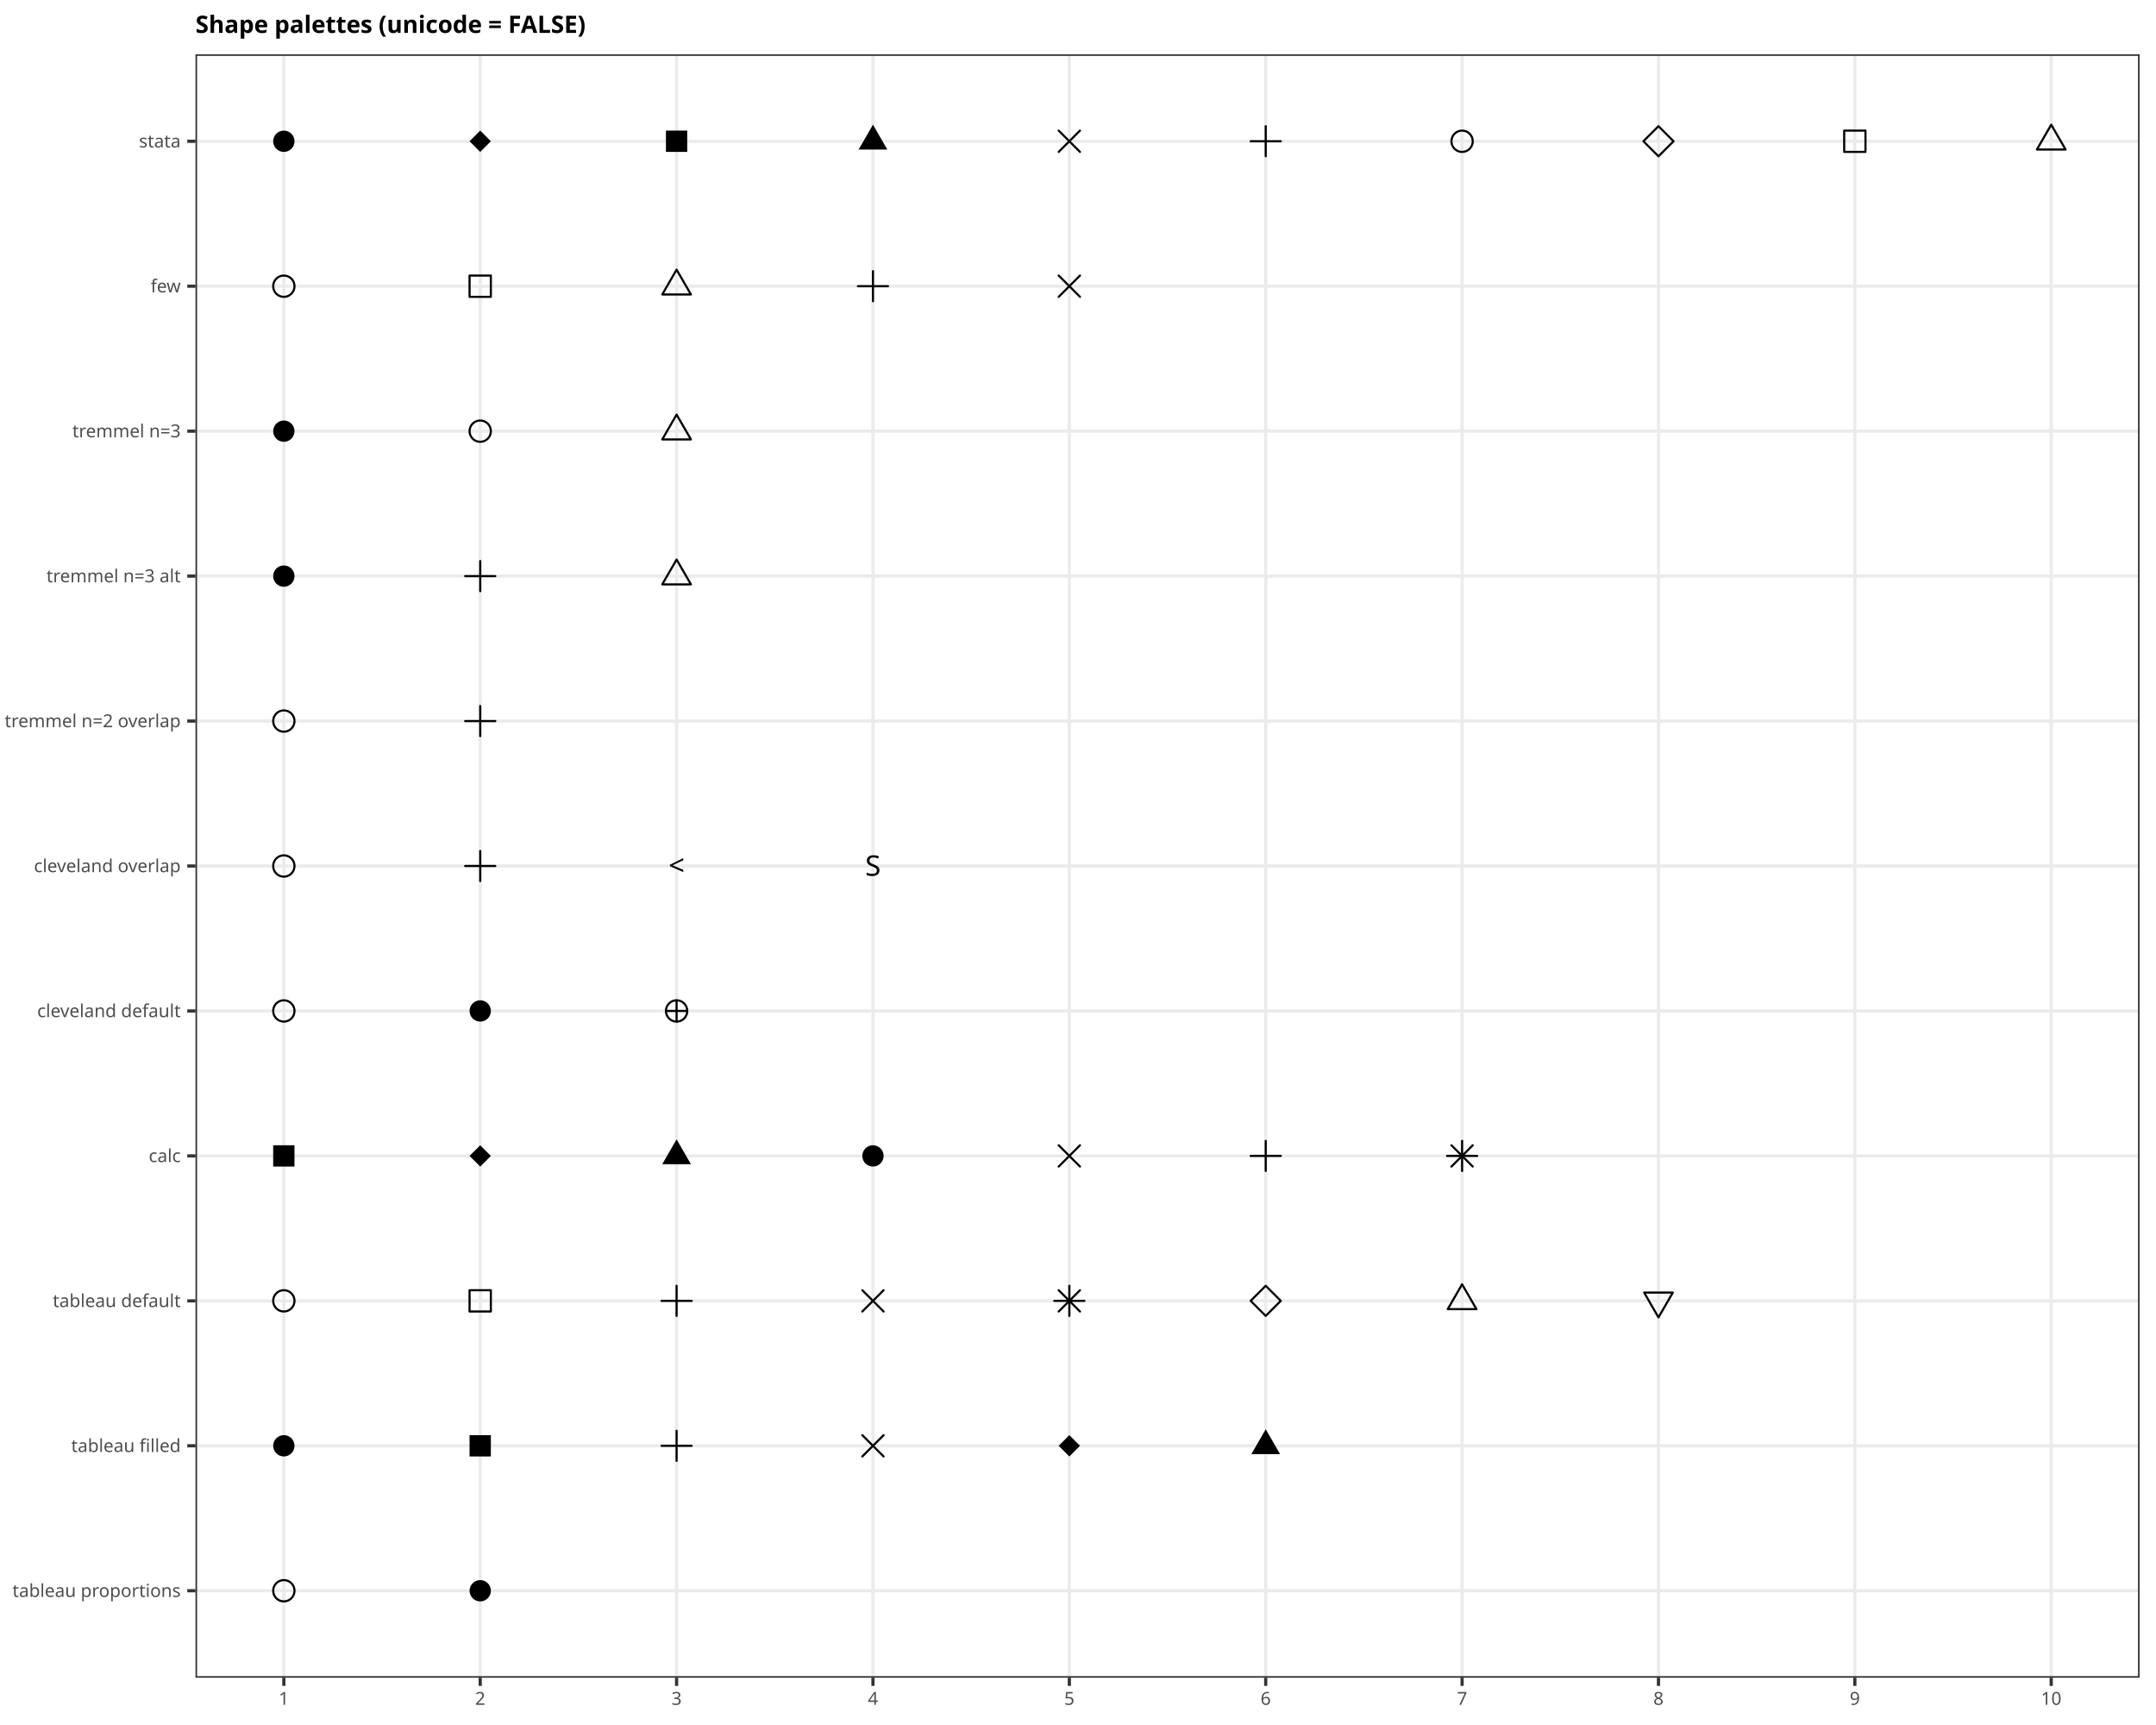
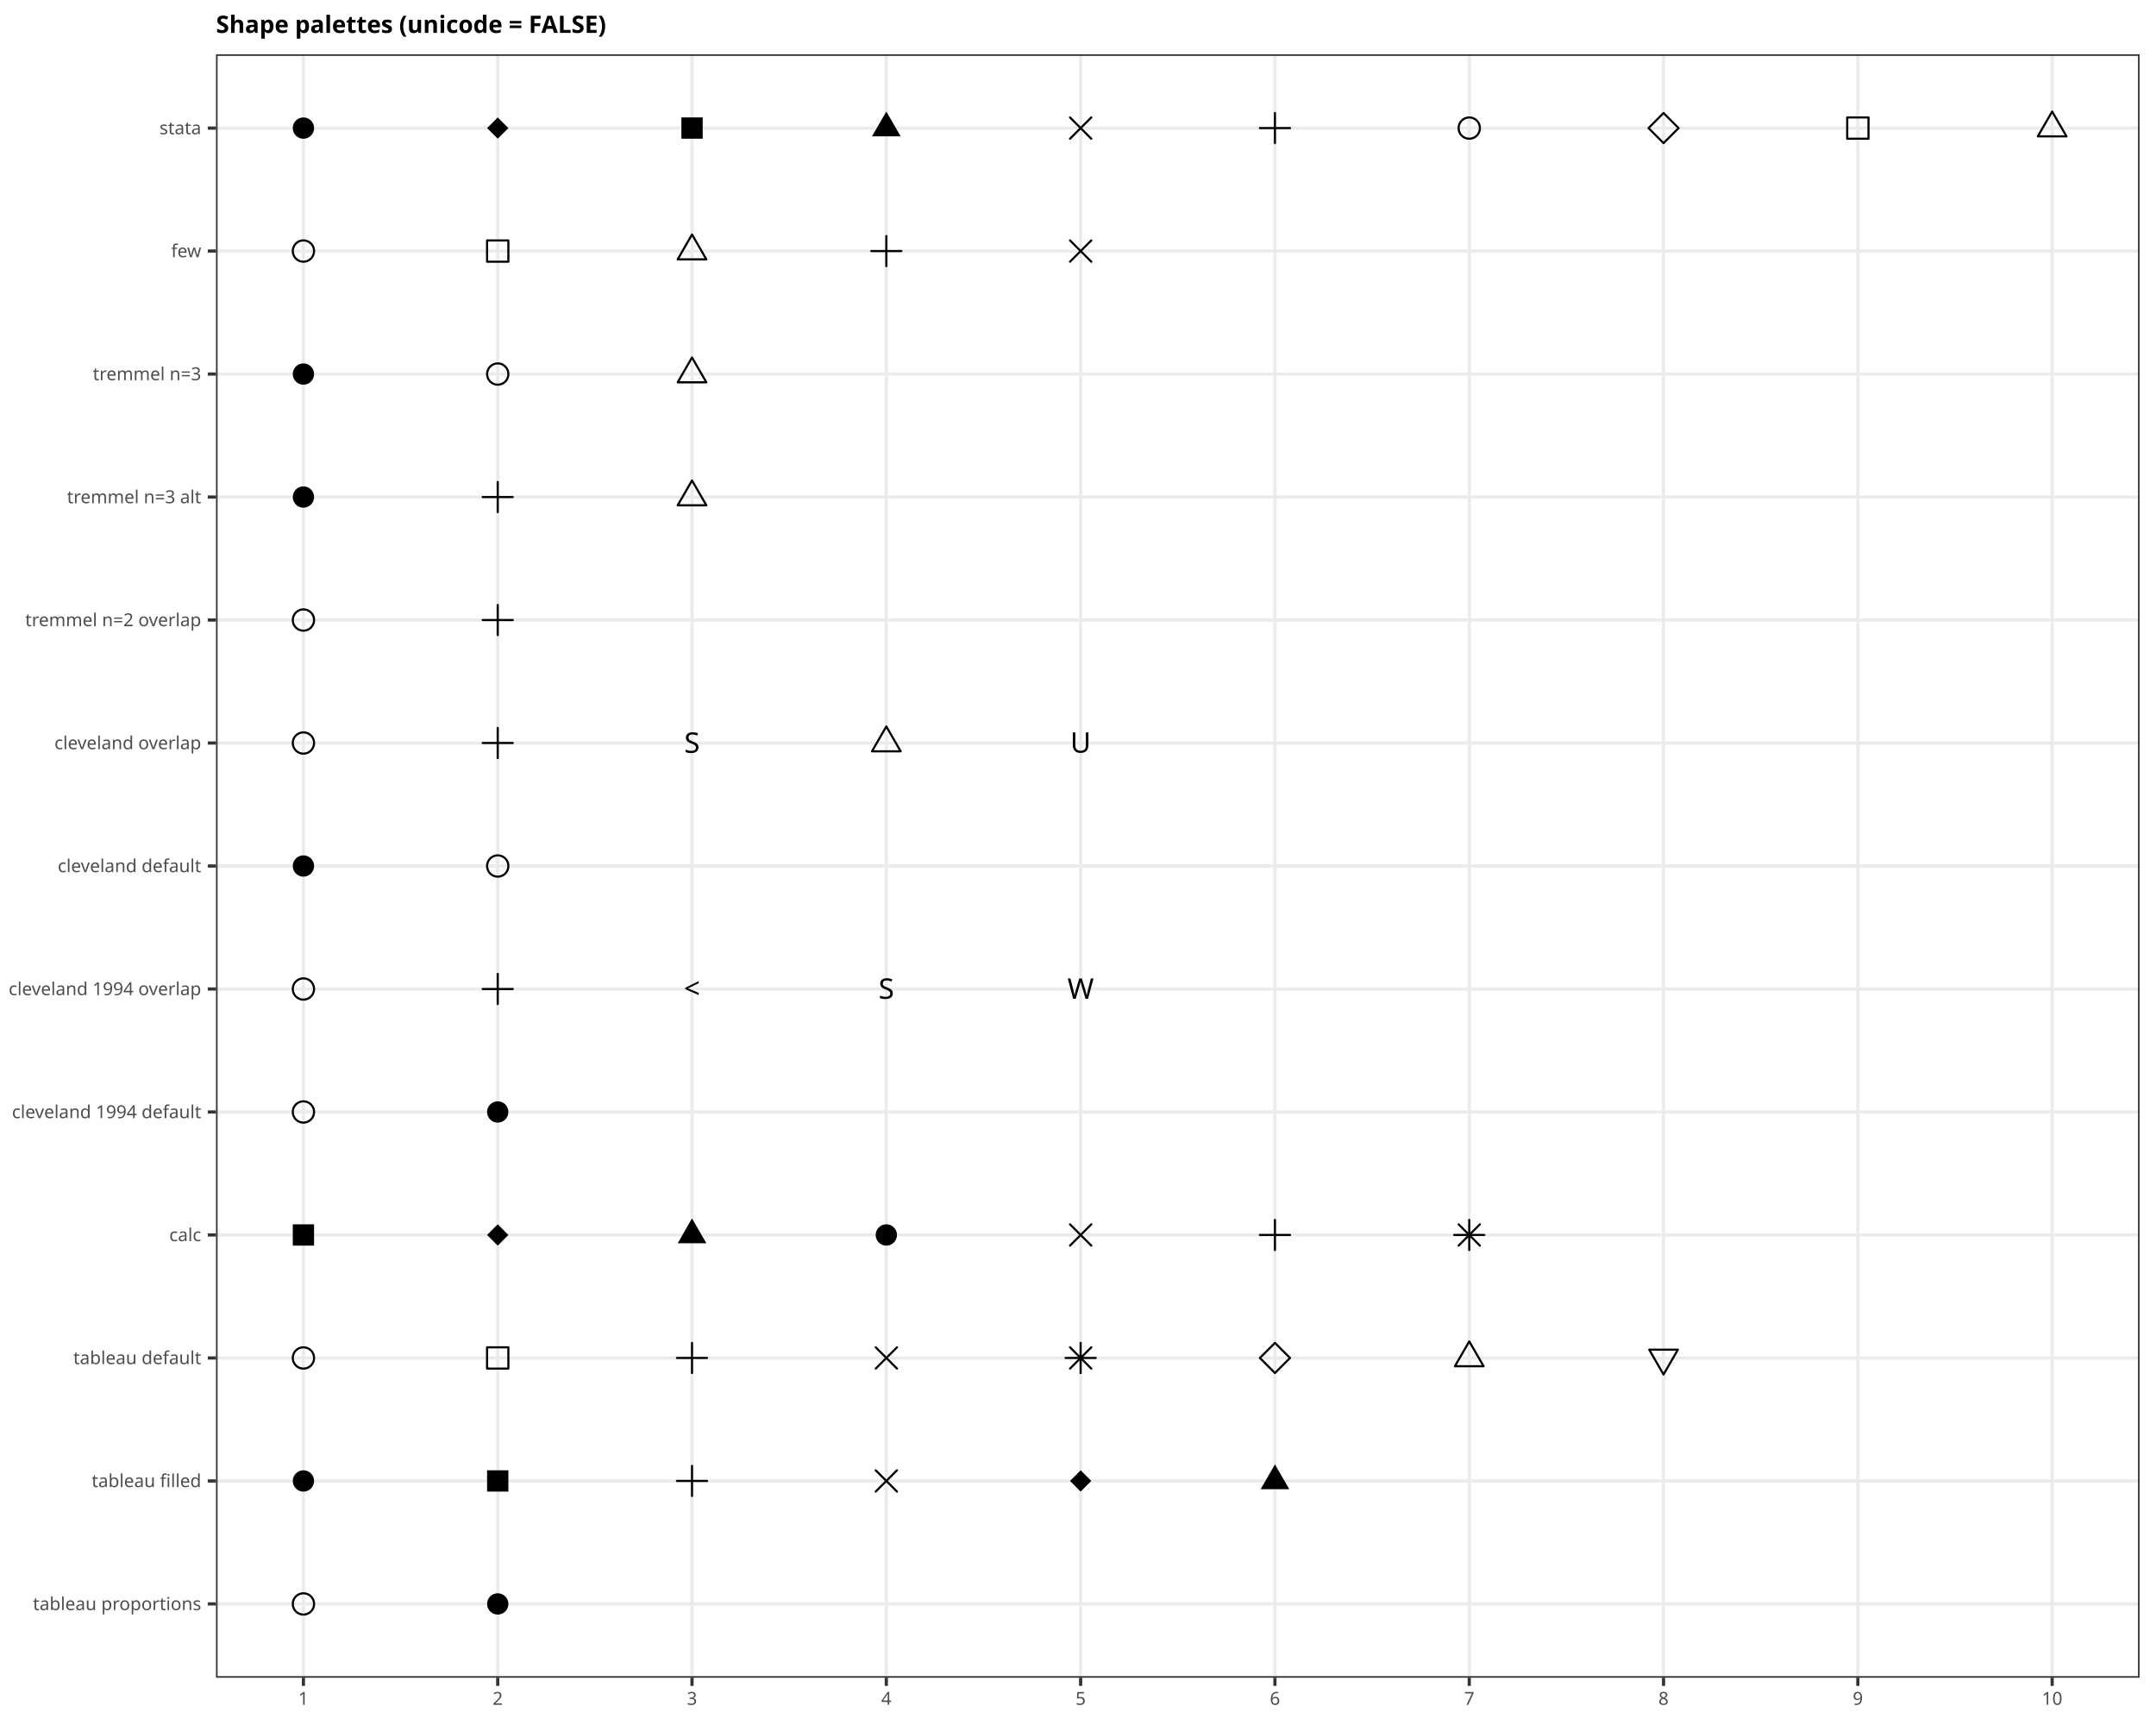
<svg xmlns="http://www.w3.org/2000/svg" class="svglite" data-engine-version="2.0" width="720.00pt" height="576.00pt" viewBox="0 0 720.00 576.00">
  <defs>
    <style type="text/css">
    .svglite line, .svglite polyline, .svglite polygon, .svglite path, .svglite rect, .svglite circle {
      fill: none;
      stroke: #000000;
      stroke-linecap: round;
      stroke-linejoin: round;
      stroke-miterlimit: 10.00;
    }
  </style>
  </defs>
  <rect width="100%" height="100%" style="stroke: none; fill: #FFFFFF;" />
  <defs>
    <clipPath id="cpMC4wMHw3MjAuMDB8MC4wMHw1NzYuMDA=">
      <rect x="0.00" y="0.00" width="720.00" height="576.00" />
    </clipPath>
  </defs>
  <g clip-path="url(#cpMC4wMHw3MjAuMDB8MC4wMHw1NzYuMDA=)">
-     <rect x="0" y="0.00" width="720.00" height="576.00" style="stroke-width: 1.07; stroke: #FFFFFF; fill: #FFFFFF;" />
+     <rect x="0.00" y="0.00" width="720.00" height="576.00" style="stroke-width: 1.07; stroke: #FFFFFF; fill: #FFFFFF;" />
  </g>
  <defs>
-     <clipPath id="cpNjUuMjh8NzE0LjUyfDE4LjEzfDU2MC4yMQ==">
-       <rect x="65.28" y="18.13" width="649.24" height="542.09" />
+     <clipPath id="cpNzIuMTN8NzE0LjUyfDE4LjEzfDU2MC4yMQ==">
+       <rect x="72.13" y="18.13" width="642.39" height="542.09" />
    </clipPath>
  </defs>
-   <g clip-path="url(#cpNjUuMjh8NzE0LjUyfDE4LjEzfDU2MC4yMQ==)">
-     <rect x="65.28" y="18.13" width="649.24" height="542.09" style="stroke-width: 1.07; stroke: none; fill: #FFFFFF;" />
-     <polyline points="65.28,531.17 714.52,531.17 " style="stroke-width: 1.07; stroke: #EBEBEB; stroke-linecap: butt;" />
-     <polyline points="65.28,482.77 714.52,482.77 " style="stroke-width: 1.07; stroke: #EBEBEB; stroke-linecap: butt;" />
-     <polyline points="65.28,434.37 714.52,434.37 " style="stroke-width: 1.07; stroke: #EBEBEB; stroke-linecap: butt;" />
-     <polyline points="65.28,385.97 714.52,385.97 " style="stroke-width: 1.07; stroke: #EBEBEB; stroke-linecap: butt;" />
-     <polyline points="65.28,337.57 714.52,337.57 " style="stroke-width: 1.07; stroke: #EBEBEB; stroke-linecap: butt;" />
-     <polyline points="65.28,289.17 714.52,289.17 " style="stroke-width: 1.07; stroke: #EBEBEB; stroke-linecap: butt;" />
-     <polyline points="65.28,240.77 714.52,240.77 " style="stroke-width: 1.07; stroke: #EBEBEB; stroke-linecap: butt;" />
-     <polyline points="65.28,192.37 714.52,192.37 " style="stroke-width: 1.07; stroke: #EBEBEB; stroke-linecap: butt;" />
-     <polyline points="65.28,143.97 714.52,143.97 " style="stroke-width: 1.07; stroke: #EBEBEB; stroke-linecap: butt;" />
-     <polyline points="65.28,95.57 714.52,95.57 " style="stroke-width: 1.07; stroke: #EBEBEB; stroke-linecap: butt;" />
-     <polyline points="65.28,47.17 714.52,47.17 " style="stroke-width: 1.07; stroke: #EBEBEB; stroke-linecap: butt;" />
-     <polyline points="94.79,560.21 94.79,18.13 " style="stroke-width: 1.07; stroke: #EBEBEB; stroke-linecap: butt;" />
-     <polyline points="160.37,560.21 160.37,18.13 " style="stroke-width: 1.07; stroke: #EBEBEB; stroke-linecap: butt;" />
-     <polyline points="225.95,560.21 225.95,18.13 " style="stroke-width: 1.07; stroke: #EBEBEB; stroke-linecap: butt;" />
-     <polyline points="291.53,560.21 291.53,18.13 " style="stroke-width: 1.07; stroke: #EBEBEB; stroke-linecap: butt;" />
-     <polyline points="357.11,560.21 357.11,18.13 " style="stroke-width: 1.07; stroke: #EBEBEB; stroke-linecap: butt;" />
-     <polyline points="422.69,560.21 422.69,18.13 " style="stroke-width: 1.07; stroke: #EBEBEB; stroke-linecap: butt;" />
-     <polyline points="488.27,560.21 488.27,18.13 " style="stroke-width: 1.07; stroke: #EBEBEB; stroke-linecap: butt;" />
-     <polyline points="553.85,560.21 553.85,18.13 " style="stroke-width: 1.07; stroke: #EBEBEB; stroke-linecap: butt;" />
-     <polyline points="619.43,560.21 619.43,18.13 " style="stroke-width: 1.07; stroke: #EBEBEB; stroke-linecap: butt;" />
-     <polyline points="685.01,560.21 685.01,18.13 " style="stroke-width: 1.07; stroke: #EBEBEB; stroke-linecap: butt;" />
-     <circle cx="94.79" cy="47.17" r="3.56" style="stroke-width: 0.71; stroke: none; fill: #000000;" />
-     <polygon points="156.81,47.17 160.37,43.61 163.92,47.17 160.37,50.72 " style="stroke-width: 0.71; stroke: none; fill: #000000;" />
-     <polygon points="222.39,50.72 229.50,50.72 229.50,43.61 222.39,43.61 " style="stroke-width: 0.71; stroke: none; fill: #000000;" />
-     <polygon points="291.53,41.64 296.32,49.93 286.74,49.93 " style="stroke-width: 0.71; stroke: none; fill: #000000;" />
-     <line x1="353.55" y1="50.72" x2="360.66" y2="43.61" style="stroke-width: 0.71;" />
-     <line x1="353.55" y1="43.61" x2="360.66" y2="50.72" style="stroke-width: 0.71;" />
-     <line x1="417.66" y1="47.17" x2="427.72" y2="47.17" style="stroke-width: 0.71;" />
-     <line x1="422.69" y1="52.19" x2="422.69" y2="42.14" style="stroke-width: 0.71;" />
-     <circle cx="488.27" cy="47.17" r="3.56" style="stroke-width: 0.71;" />
-     <polygon points="548.82,47.17 553.85,42.14 558.88,47.17 553.85,52.19 " style="stroke-width: 0.71; fill: none;" />
-     <rect x="615.87" y="43.61" width="7.11" height="7.11" style="stroke-width: 0.71;" />
-     <polygon points="685.01,41.64 689.80,49.93 680.22,49.93 " style="stroke-width: 0.71; fill: none;" />
-     <circle cx="94.79" cy="95.57" r="3.56" style="stroke-width: 0.71;" />
-     <rect x="156.81" y="92.01" width="7.11" height="7.11" style="stroke-width: 0.71;" />
-     <polygon points="225.95,90.04 230.74,98.33 221.16,98.33 " style="stroke-width: 0.71; fill: none;" />
-     <line x1="286.50" y1="95.57" x2="296.56" y2="95.57" style="stroke-width: 0.71;" />
-     <line x1="291.53" y1="100.59" x2="291.53" y2="90.54" style="stroke-width: 0.71;" />
-     <line x1="353.55" y1="99.12" x2="360.66" y2="92.01" style="stroke-width: 0.71;" />
-     <line x1="353.55" y1="92.01" x2="360.66" y2="99.12" style="stroke-width: 0.71;" />
-     <circle cx="94.79" cy="143.97" r="3.56" style="stroke-width: 0.71; stroke: none; fill: #000000;" />
-     <circle cx="160.37" cy="143.97" r="3.56" style="stroke-width: 0.71;" />
-     <polygon points="225.95,138.44 230.74,146.73 221.16,146.73 " style="stroke-width: 0.71; fill: none;" />
-     <circle cx="94.79" cy="192.37" r="3.56" style="stroke-width: 0.71; stroke: none; fill: #000000;" />
-     <line x1="155.34" y1="192.37" x2="165.40" y2="192.37" style="stroke-width: 0.71;" />
-     <line x1="160.37" y1="197.40" x2="160.37" y2="187.34" style="stroke-width: 0.71;" />
-     <polygon points="225.95,186.84 230.74,195.13 221.16,195.13 " style="stroke-width: 0.71; fill: none;" />
-     <circle cx="94.79" cy="240.77" r="3.56" style="stroke-width: 0.71;" />
-     <line x1="155.34" y1="240.77" x2="165.40" y2="240.77" style="stroke-width: 0.71;" />
-     <line x1="160.37" y1="245.80" x2="160.37" y2="235.74" style="stroke-width: 0.71;" />
-     <circle cx="94.79" cy="289.17" r="3.56" style="stroke-width: 0.71;" />
-     <line x1="155.34" y1="289.17" x2="165.40" y2="289.17" style="stroke-width: 0.71;" />
-     <line x1="160.37" y1="294.20" x2="160.37" y2="284.14" style="stroke-width: 0.71;" />
-     <text x="225.95" y="292.29" text-anchor="middle" style="font-size: 9.48px; font-family: sans;" textLength="5.54px" lengthAdjust="spacingAndGlyphs">&lt;</text>
-     <text x="291.53" y="292.43" text-anchor="middle" style="font-size: 9.48px; font-family: sans;" textLength="6.33px" lengthAdjust="spacingAndGlyphs">S</text>
-     <circle cx="94.79" cy="337.57" r="3.56" style="stroke-width: 0.71;" />
-     <circle cx="160.37" cy="337.57" r="3.56" style="stroke-width: 0.71; stroke: none; fill: #000000;" />
-     <circle cx="225.95" cy="337.57" r="3.56" style="stroke-width: 0.71;" />
-     <line x1="222.39" y1="337.57" x2="229.50" y2="337.57" style="stroke-width: 0.71;" />
-     <line x1="225.95" y1="341.13" x2="225.95" y2="334.02" style="stroke-width: 0.71;" />
-     <polygon points="91.23,389.53 98.34,389.53 98.34,382.42 91.23,382.42 " style="stroke-width: 0.71; stroke: none; fill: #000000;" />
-     <polygon points="156.81,385.97 160.37,382.42 163.92,385.97 160.37,389.53 " style="stroke-width: 0.71; stroke: none; fill: #000000;" />
-     <polygon points="225.95,380.44 230.74,388.74 221.16,388.74 " style="stroke-width: 0.71; stroke: none; fill: #000000;" />
-     <circle cx="291.53" cy="385.97" r="3.56" style="stroke-width: 0.71; stroke: none; fill: #000000;" />
-     <line x1="353.55" y1="389.53" x2="360.66" y2="382.42" style="stroke-width: 0.71;" />
-     <line x1="353.55" y1="382.42" x2="360.66" y2="389.53" style="stroke-width: 0.71;" />
-     <line x1="417.66" y1="385.97" x2="427.72" y2="385.97" style="stroke-width: 0.71;" />
-     <line x1="422.69" y1="391.00" x2="422.69" y2="380.94" style="stroke-width: 0.71;" />
-     <line x1="484.71" y1="389.53" x2="491.82" y2="382.42" style="stroke-width: 0.71;" />
-     <line x1="484.71" y1="382.42" x2="491.82" y2="389.53" style="stroke-width: 0.71;" />
-     <line x1="483.24" y1="385.97" x2="493.30" y2="385.97" style="stroke-width: 0.71;" />
-     <line x1="488.27" y1="391.00" x2="488.27" y2="380.94" style="stroke-width: 0.71;" />
-     <circle cx="94.79" cy="434.37" r="3.56" style="stroke-width: 0.71;" />
-     <rect x="156.81" y="430.82" width="7.11" height="7.11" style="stroke-width: 0.71;" />
-     <line x1="220.92" y1="434.37" x2="230.98" y2="434.37" style="stroke-width: 0.71;" />
-     <line x1="225.95" y1="439.40" x2="225.95" y2="429.34" style="stroke-width: 0.71;" />
-     <line x1="287.97" y1="437.93" x2="295.08" y2="430.82" style="stroke-width: 0.71;" />
-     <line x1="287.97" y1="430.82" x2="295.08" y2="437.93" style="stroke-width: 0.71;" />
-     <line x1="353.55" y1="437.93" x2="360.66" y2="430.82" style="stroke-width: 0.71;" />
-     <line x1="353.55" y1="430.82" x2="360.66" y2="437.93" style="stroke-width: 0.71;" />
-     <line x1="352.08" y1="434.37" x2="362.14" y2="434.37" style="stroke-width: 0.71;" />
-     <line x1="357.11" y1="439.40" x2="357.11" y2="429.34" style="stroke-width: 0.71;" />
-     <polygon points="417.66,434.37 422.69,429.34 427.72,434.37 422.69,439.40 " style="stroke-width: 0.71; fill: none;" />
-     <polygon points="488.27,428.84 493.06,437.14 483.48,437.14 " style="stroke-width: 0.71; fill: none;" />
-     <polygon points="553.85,439.90 558.64,431.61 549.06,431.61 " style="stroke-width: 0.71; fill: none;" />
-     <circle cx="94.79" cy="482.77" r="3.56" style="stroke-width: 0.71; stroke: none; fill: #000000;" />
-     <polygon points="156.81,486.33 163.92,486.33 163.92,479.22 156.81,479.22 " style="stroke-width: 0.71; stroke: none; fill: #000000;" />
-     <line x1="220.92" y1="482.77" x2="230.98" y2="482.77" style="stroke-width: 0.71;" />
-     <line x1="225.95" y1="487.80" x2="225.95" y2="477.75" style="stroke-width: 0.71;" />
-     <line x1="287.97" y1="486.33" x2="295.08" y2="479.22" style="stroke-width: 0.71;" />
-     <line x1="287.97" y1="479.22" x2="295.08" y2="486.33" style="stroke-width: 0.71;" />
-     <polygon points="353.55,482.77 357.11,479.22 360.66,482.77 357.11,486.33 " style="stroke-width: 0.71; stroke: none; fill: #000000;" />
-     <polygon points="422.69,477.24 427.48,485.54 417.90,485.54 " style="stroke-width: 0.71; stroke: none; fill: #000000;" />
-     <circle cx="94.79" cy="531.17" r="3.56" style="stroke-width: 0.71;" />
-     <circle cx="160.37" cy="531.17" r="3.56" style="stroke-width: 0.71; stroke: none; fill: #000000;" />
-     <rect x="65.28" y="18.13" width="649.24" height="542.09" style="stroke-width: 1.07; stroke: #333333;" />
+   <g clip-path="url(#cpNzIuMTN8NzE0LjUyfDE4LjEzfDU2MC4yMQ==)">
+     <rect x="72.13" y="18.13" width="642.39" height="542.09" style="stroke-width: 1.07; stroke: none; fill: #FFFFFF;" />
+     <polyline points="72.13,535.57 714.52,535.57 " style="stroke-width: 1.07; stroke: #EBEBEB; stroke-linecap: butt;" />
+     <polyline points="72.13,494.51 714.52,494.51 " style="stroke-width: 1.07; stroke: #EBEBEB; stroke-linecap: butt;" />
+     <polyline points="72.13,453.44 714.52,453.44 " style="stroke-width: 1.07; stroke: #EBEBEB; stroke-linecap: butt;" />
+     <polyline points="72.13,412.37 714.52,412.37 " style="stroke-width: 1.07; stroke: #EBEBEB; stroke-linecap: butt;" />
+     <polyline points="72.13,371.30 714.52,371.30 " style="stroke-width: 1.07; stroke: #EBEBEB; stroke-linecap: butt;" />
+     <polyline points="72.13,330.24 714.52,330.24 " style="stroke-width: 1.07; stroke: #EBEBEB; stroke-linecap: butt;" />
+     <polyline points="72.13,289.17 714.52,289.17 " style="stroke-width: 1.07; stroke: #EBEBEB; stroke-linecap: butt;" />
+     <polyline points="72.13,248.10 714.52,248.10 " style="stroke-width: 1.07; stroke: #EBEBEB; stroke-linecap: butt;" />
+     <polyline points="72.13,207.04 714.52,207.04 " style="stroke-width: 1.07; stroke: #EBEBEB; stroke-linecap: butt;" />
+     <polyline points="72.13,165.97 714.52,165.97 " style="stroke-width: 1.07; stroke: #EBEBEB; stroke-linecap: butt;" />
+     <polyline points="72.13,124.90 714.52,124.90 " style="stroke-width: 1.07; stroke: #EBEBEB; stroke-linecap: butt;" />
+     <polyline points="72.13,83.83 714.52,83.83 " style="stroke-width: 1.07; stroke: #EBEBEB; stroke-linecap: butt;" />
+     <polyline points="72.13,42.77 714.52,42.77 " style="stroke-width: 1.07; stroke: #EBEBEB; stroke-linecap: butt;" />
+     <polyline points="101.33,560.21 101.33,18.13 " style="stroke-width: 1.07; stroke: #EBEBEB; stroke-linecap: butt;" />
+     <polyline points="166.22,560.21 166.22,18.13 " style="stroke-width: 1.07; stroke: #EBEBEB; stroke-linecap: butt;" />
+     <polyline points="231.10,560.21 231.10,18.13 " style="stroke-width: 1.07; stroke: #EBEBEB; stroke-linecap: butt;" />
+     <polyline points="295.99,560.21 295.99,18.13 " style="stroke-width: 1.07; stroke: #EBEBEB; stroke-linecap: butt;" />
+     <polyline points="360.88,560.21 360.88,18.13 " style="stroke-width: 1.07; stroke: #EBEBEB; stroke-linecap: butt;" />
+     <polyline points="425.77,560.21 425.77,18.13 " style="stroke-width: 1.07; stroke: #EBEBEB; stroke-linecap: butt;" />
+     <polyline points="490.66,560.21 490.66,18.13 " style="stroke-width: 1.07; stroke: #EBEBEB; stroke-linecap: butt;" />
+     <polyline points="555.54,560.21 555.54,18.13 " style="stroke-width: 1.07; stroke: #EBEBEB; stroke-linecap: butt;" />
+     <polyline points="620.43,560.21 620.43,18.13 " style="stroke-width: 1.07; stroke: #EBEBEB; stroke-linecap: butt;" />
+     <polyline points="685.32,560.21 685.32,18.13 " style="stroke-width: 1.07; stroke: #EBEBEB; stroke-linecap: butt;" />
+     <circle cx="101.33" cy="42.77" r="3.56" style="stroke-width: 0.71; stroke: none; fill: #000000;" />
+     <polygon points="162.66,42.77 166.22,39.21 169.77,42.77 166.22,46.32 " style="stroke-width: 0.71; stroke: none; fill: #000000;" />
+     <polygon points="227.55,46.32 234.66,46.32 234.66,39.21 227.55,39.21 " style="stroke-width: 0.71; stroke: none; fill: #000000;" />
+     <polygon points="295.99,37.24 300.78,45.53 291.20,45.53 " style="stroke-width: 0.71; stroke: none; fill: #000000;" />
+     <line x1="357.33" y1="46.32" x2="364.44" y2="39.21" style="stroke-width: 0.71;" />
+     <line x1="357.33" y1="39.21" x2="364.44" y2="46.32" style="stroke-width: 0.71;" />
+     <line x1="420.74" y1="42.77" x2="430.80" y2="42.77" style="stroke-width: 0.71;" />
+     <line x1="425.77" y1="47.79" x2="425.77" y2="37.74" style="stroke-width: 0.71;" />
+     <circle cx="490.66" cy="42.77" r="3.56" style="stroke-width: 0.71;" />
+     <polygon points="550.52,42.77 555.54,37.74 560.57,42.77 555.54,47.79 " style="stroke-width: 0.71; fill: none;" />
+     <rect x="616.88" y="39.21" width="7.11" height="7.11" style="stroke-width: 0.71;" />
+     <polygon points="685.32,37.24 690.11,45.53 680.53,45.53 " style="stroke-width: 0.71; fill: none;" />
+     <circle cx="101.33" cy="83.83" r="3.56" style="stroke-width: 0.71;" />
+     <rect x="162.66" y="80.28" width="7.11" height="7.11" style="stroke-width: 0.71;" />
+     <polygon points="231.10,78.30 235.89,86.60 226.32,86.60 " style="stroke-width: 0.71; fill: none;" />
+     <line x1="290.97" y1="83.83" x2="301.02" y2="83.83" style="stroke-width: 0.71;" />
+     <line x1="295.99" y1="88.86" x2="295.99" y2="78.81" style="stroke-width: 0.71;" />
+     <line x1="357.33" y1="87.39" x2="364.44" y2="80.28" style="stroke-width: 0.71;" />
+     <line x1="357.33" y1="80.28" x2="364.44" y2="87.39" style="stroke-width: 0.71;" />
+     <circle cx="101.33" cy="124.90" r="3.56" style="stroke-width: 0.71; stroke: none; fill: #000000;" />
+     <circle cx="166.22" cy="124.90" r="3.56" style="stroke-width: 0.71;" />
+     <polygon points="231.10,119.37 235.89,127.66 226.32,127.66 " style="stroke-width: 0.71; fill: none;" />
+     <circle cx="101.33" cy="165.97" r="3.56" style="stroke-width: 0.71; stroke: none; fill: #000000;" />
+     <line x1="161.19" y1="165.97" x2="171.24" y2="165.97" style="stroke-width: 0.71;" />
+     <line x1="166.22" y1="171.00" x2="166.22" y2="160.94" style="stroke-width: 0.71;" />
+     <polygon points="231.10,160.44 235.89,168.73 226.32,168.73 " style="stroke-width: 0.71; fill: none;" />
+     <circle cx="101.33" cy="207.04" r="3.56" style="stroke-width: 0.71;" />
+     <line x1="161.19" y1="207.04" x2="171.24" y2="207.04" style="stroke-width: 0.71;" />
+     <line x1="166.22" y1="212.06" x2="166.22" y2="202.01" style="stroke-width: 0.71;" />
+     <circle cx="101.33" cy="248.10" r="3.56" style="stroke-width: 0.71;" />
+     <line x1="161.19" y1="248.10" x2="171.24" y2="248.10" style="stroke-width: 0.71;" />
+     <line x1="166.22" y1="253.13" x2="166.22" y2="243.07" style="stroke-width: 0.71;" />
+     <text x="231.10" y="251.37" text-anchor="middle" style="font-size: 9.48px; font-family: sans;" textLength="6.33px" lengthAdjust="spacingAndGlyphs">S</text>
+     <polygon points="295.99,242.57 300.78,250.87 291.20,250.87 " style="stroke-width: 0.71; fill: none;" />
+     <text x="360.88" y="251.32" text-anchor="middle" style="font-size: 9.48px; font-family: sans;" textLength="6.85px" lengthAdjust="spacingAndGlyphs">U</text>
+     <circle cx="101.33" cy="289.17" r="3.56" style="stroke-width: 0.71; stroke: none; fill: #000000;" />
+     <circle cx="166.22" cy="289.17" r="3.56" style="stroke-width: 0.71;" />
+     <circle cx="101.33" cy="330.24" r="3.56" style="stroke-width: 0.71;" />
+     <line x1="161.19" y1="330.24" x2="171.24" y2="330.24" style="stroke-width: 0.71;" />
+     <line x1="166.22" y1="335.27" x2="166.22" y2="325.21" style="stroke-width: 0.71;" />
+     <text x="231.10" y="333.36" text-anchor="middle" style="font-size: 9.48px; font-family: sans;" textLength="5.54px" lengthAdjust="spacingAndGlyphs">&lt;</text>
+     <text x="295.99" y="333.50" text-anchor="middle" style="font-size: 9.48px; font-family: sans;" textLength="6.33px" lengthAdjust="spacingAndGlyphs">S</text>
+     <text x="360.88" y="333.50" text-anchor="middle" style="font-size: 9.48px; font-family: sans;" textLength="8.95px" lengthAdjust="spacingAndGlyphs">W</text>
+     <circle cx="101.33" cy="371.30" r="3.56" style="stroke-width: 0.71;" />
+     <circle cx="166.22" cy="371.30" r="3.56" style="stroke-width: 0.71; stroke: none; fill: #000000;" />
+     <polygon points="97.77,415.93 104.88,415.93 104.88,408.82 97.77,408.82 " style="stroke-width: 0.71; stroke: none; fill: #000000;" />
+     <polygon points="162.66,412.37 166.22,408.82 169.77,412.37 166.22,415.93 " style="stroke-width: 0.71; stroke: none; fill: #000000;" />
+     <polygon points="231.10,406.84 235.89,415.14 226.32,415.14 " style="stroke-width: 0.71; stroke: none; fill: #000000;" />
+     <circle cx="295.99" cy="412.37" r="3.56" style="stroke-width: 0.71; stroke: none; fill: #000000;" />
+     <line x1="357.33" y1="415.93" x2="364.44" y2="408.82" style="stroke-width: 0.71;" />
+     <line x1="357.33" y1="408.82" x2="364.44" y2="415.93" style="stroke-width: 0.71;" />
+     <line x1="420.74" y1="412.37" x2="430.80" y2="412.37" style="stroke-width: 0.71;" />
+     <line x1="425.77" y1="417.40" x2="425.77" y2="407.34" style="stroke-width: 0.71;" />
+     <line x1="487.10" y1="415.93" x2="494.21" y2="408.82" style="stroke-width: 0.71;" />
+     <line x1="487.10" y1="408.82" x2="494.21" y2="415.93" style="stroke-width: 0.71;" />
+     <line x1="485.63" y1="412.37" x2="495.68" y2="412.37" style="stroke-width: 0.71;" />
+     <line x1="490.66" y1="417.40" x2="490.66" y2="407.34" style="stroke-width: 0.71;" />
+     <circle cx="101.33" cy="453.44" r="3.56" style="stroke-width: 0.71;" />
+     <rect x="162.66" y="449.88" width="7.11" height="7.11" style="stroke-width: 0.71;" />
+     <line x1="226.08" y1="453.44" x2="236.13" y2="453.44" style="stroke-width: 0.71;" />
+     <line x1="231.10" y1="458.47" x2="231.10" y2="448.41" style="stroke-width: 0.71;" />
+     <line x1="292.44" y1="456.99" x2="299.55" y2="449.88" style="stroke-width: 0.71;" />
+     <line x1="292.44" y1="449.88" x2="299.55" y2="456.99" style="stroke-width: 0.71;" />
+     <line x1="357.33" y1="456.99" x2="364.44" y2="449.88" style="stroke-width: 0.71;" />
+     <line x1="357.33" y1="449.88" x2="364.44" y2="456.99" style="stroke-width: 0.71;" />
+     <line x1="355.85" y1="453.44" x2="365.91" y2="453.44" style="stroke-width: 0.71;" />
+     <line x1="360.88" y1="458.47" x2="360.88" y2="448.41" style="stroke-width: 0.71;" />
+     <polygon points="420.74,453.44 425.77,448.41 430.80,453.44 425.77,458.47 " style="stroke-width: 0.71; fill: none;" />
+     <polygon points="490.66,447.91 495.45,456.20 485.87,456.20 " style="stroke-width: 0.71; fill: none;" />
+     <polygon points="555.54,458.97 560.33,450.67 550.76,450.67 " style="stroke-width: 0.71; fill: none;" />
+     <circle cx="101.33" cy="494.51" r="3.56" style="stroke-width: 0.71; stroke: none; fill: #000000;" />
+     <polygon points="162.66,498.06 169.77,498.06 169.77,490.95 162.66,490.95 " style="stroke-width: 0.71; stroke: none; fill: #000000;" />
+     <line x1="226.08" y1="494.51" x2="236.13" y2="494.51" style="stroke-width: 0.71;" />
+     <line x1="231.10" y1="499.53" x2="231.10" y2="489.48" style="stroke-width: 0.71;" />
+     <line x1="292.44" y1="498.06" x2="299.55" y2="490.95" style="stroke-width: 0.71;" />
+     <line x1="292.44" y1="490.95" x2="299.55" y2="498.06" style="stroke-width: 0.71;" />
+     <polygon points="357.33,494.51 360.88,490.95 364.44,494.51 360.88,498.06 " style="stroke-width: 0.71; stroke: none; fill: #000000;" />
+     <polygon points="425.77,488.98 430.56,497.27 420.98,497.27 " style="stroke-width: 0.71; stroke: none; fill: #000000;" />
+     <circle cx="101.33" cy="535.57" r="3.56" style="stroke-width: 0.71;" />
+     <circle cx="166.22" cy="535.57" r="3.56" style="stroke-width: 0.71; stroke: none; fill: #000000;" />
+     <rect x="72.13" y="18.13" width="642.39" height="542.09" style="stroke-width: 1.07; stroke: #333333;" />
  </g>
  <g clip-path="url(#cpMC4wMHw3MjAuMDB8MC4wMHw1NzYuMDA=)">
-     <text x="60.35" y="533.24" text-anchor="end" style="font-size: 6.00px; fill: #4D4D4D; font-family: sans;" textLength="51.37px" lengthAdjust="spacingAndGlyphs">tableau proportions</text>
-     <text x="60.35" y="484.84" text-anchor="end" style="font-size: 6.00px; fill: #4D4D4D; font-family: sans;" textLength="33.69px" lengthAdjust="spacingAndGlyphs">tableau filled</text>
-     <text x="60.35" y="436.44" text-anchor="end" style="font-size: 6.00px; fill: #4D4D4D; font-family: sans;" textLength="39.37px" lengthAdjust="spacingAndGlyphs">tableau default</text>
-     <text x="60.35" y="388.04" text-anchor="end" style="font-size: 6.00px; fill: #4D4D4D; font-family: sans;" textLength="10.67px" lengthAdjust="spacingAndGlyphs">calc</text>
-     <text x="60.35" y="339.64" text-anchor="end" style="font-size: 6.00px; fill: #4D4D4D; font-family: sans;" textLength="45.04px" lengthAdjust="spacingAndGlyphs">cleveland default</text>
-     <text x="60.35" y="291.23" text-anchor="end" style="font-size: 6.00px; fill: #4D4D4D; font-family: sans;" textLength="46.70px" lengthAdjust="spacingAndGlyphs">cleveland overlap</text>
-     <text x="60.35" y="242.83" text-anchor="end" style="font-size: 6.00px; fill: #4D4D4D; font-family: sans;" textLength="54.87px" lengthAdjust="spacingAndGlyphs">tremmel n=2 overlap</text>
-     <text x="60.35" y="194.43" text-anchor="end" style="font-size: 6.00px; fill: #4D4D4D; font-family: sans;" textLength="41.52px" lengthAdjust="spacingAndGlyphs">tremmel n=3 alt</text>
-     <text x="60.35" y="146.03" text-anchor="end" style="font-size: 6.00px; fill: #4D4D4D; font-family: sans;" textLength="33.52px" lengthAdjust="spacingAndGlyphs">tremmel n=3</text>
-     <text x="60.35" y="97.63" text-anchor="end" style="font-size: 6.00px; fill: #4D4D4D; font-family: sans;" textLength="9.34px" lengthAdjust="spacingAndGlyphs">few</text>
-     <text x="60.35" y="49.23" text-anchor="end" style="font-size: 6.00px; fill: #4D4D4D; font-family: sans;" textLength="13.01px" lengthAdjust="spacingAndGlyphs">stata</text>
-     <polyline points="62.54,531.17 65.28,531.17 " style="stroke-width: 1.07; stroke: #333333; stroke-linecap: butt;" />
-     <polyline points="62.54,482.77 65.28,482.77 " style="stroke-width: 1.07; stroke: #333333; stroke-linecap: butt;" />
-     <polyline points="62.54,434.37 65.28,434.37 " style="stroke-width: 1.07; stroke: #333333; stroke-linecap: butt;" />
-     <polyline points="62.54,385.97 65.28,385.97 " style="stroke-width: 1.07; stroke: #333333; stroke-linecap: butt;" />
-     <polyline points="62.54,337.57 65.28,337.57 " style="stroke-width: 1.07; stroke: #333333; stroke-linecap: butt;" />
-     <polyline points="62.54,289.17 65.28,289.17 " style="stroke-width: 1.07; stroke: #333333; stroke-linecap: butt;" />
-     <polyline points="62.54,240.77 65.28,240.77 " style="stroke-width: 1.07; stroke: #333333; stroke-linecap: butt;" />
-     <polyline points="62.54,192.37 65.28,192.37 " style="stroke-width: 1.07; stroke: #333333; stroke-linecap: butt;" />
-     <polyline points="62.54,143.97 65.28,143.97 " style="stroke-width: 1.07; stroke: #333333; stroke-linecap: butt;" />
-     <polyline points="62.54,95.57 65.28,95.57 " style="stroke-width: 1.07; stroke: #333333; stroke-linecap: butt;" />
-     <polyline points="62.54,47.17 65.28,47.17 " style="stroke-width: 1.07; stroke: #333333; stroke-linecap: butt;" />
-     <polyline points="94.79,562.95 94.79,560.21 " style="stroke-width: 1.07; stroke: #333333; stroke-linecap: butt;" />
-     <polyline points="160.37,562.95 160.37,560.21 " style="stroke-width: 1.07; stroke: #333333; stroke-linecap: butt;" />
-     <polyline points="225.95,562.95 225.95,560.21 " style="stroke-width: 1.07; stroke: #333333; stroke-linecap: butt;" />
-     <polyline points="291.53,562.95 291.53,560.21 " style="stroke-width: 1.07; stroke: #333333; stroke-linecap: butt;" />
-     <polyline points="357.11,562.95 357.11,560.21 " style="stroke-width: 1.07; stroke: #333333; stroke-linecap: butt;" />
-     <polyline points="422.69,562.95 422.69,560.21 " style="stroke-width: 1.07; stroke: #333333; stroke-linecap: butt;" />
-     <polyline points="488.27,562.95 488.27,560.21 " style="stroke-width: 1.07; stroke: #333333; stroke-linecap: butt;" />
-     <polyline points="553.85,562.95 553.85,560.21 " style="stroke-width: 1.07; stroke: #333333; stroke-linecap: butt;" />
-     <polyline points="619.43,562.95 619.43,560.21 " style="stroke-width: 1.07; stroke: #333333; stroke-linecap: butt;" />
-     <polyline points="685.01,562.95 685.01,560.21 " style="stroke-width: 1.07; stroke: #333333; stroke-linecap: butt;" />
-     <text x="94.79" y="569.27" text-anchor="middle" style="font-size: 6.00px; fill: #4D4D4D; font-family: sans;" textLength="3.34px" lengthAdjust="spacingAndGlyphs">1</text>
-     <text x="160.37" y="569.27" text-anchor="middle" style="font-size: 6.00px; fill: #4D4D4D; font-family: sans;" textLength="3.34px" lengthAdjust="spacingAndGlyphs">2</text>
-     <text x="225.95" y="569.27" text-anchor="middle" style="font-size: 6.00px; fill: #4D4D4D; font-family: sans;" textLength="3.34px" lengthAdjust="spacingAndGlyphs">3</text>
-     <text x="291.53" y="569.27" text-anchor="middle" style="font-size: 6.00px; fill: #4D4D4D; font-family: sans;" textLength="3.34px" lengthAdjust="spacingAndGlyphs">4</text>
-     <text x="357.11" y="569.27" text-anchor="middle" style="font-size: 6.00px; fill: #4D4D4D; font-family: sans;" textLength="3.34px" lengthAdjust="spacingAndGlyphs">5</text>
-     <text x="422.69" y="569.27" text-anchor="middle" style="font-size: 6.00px; fill: #4D4D4D; font-family: sans;" textLength="3.34px" lengthAdjust="spacingAndGlyphs">6</text>
-     <text x="488.27" y="569.27" text-anchor="middle" style="font-size: 6.00px; fill: #4D4D4D; font-family: sans;" textLength="3.34px" lengthAdjust="spacingAndGlyphs">7</text>
-     <text x="553.85" y="569.27" text-anchor="middle" style="font-size: 6.00px; fill: #4D4D4D; font-family: sans;" textLength="3.34px" lengthAdjust="spacingAndGlyphs">8</text>
-     <text x="619.43" y="569.27" text-anchor="middle" style="font-size: 6.00px; fill: #4D4D4D; font-family: sans;" textLength="3.34px" lengthAdjust="spacingAndGlyphs">9</text>
-     <text x="685.01" y="569.27" text-anchor="middle" style="font-size: 6.00px; fill: #4D4D4D; font-family: sans;" textLength="6.67px" lengthAdjust="spacingAndGlyphs">10</text>
-     <text x="65.28" y="10.99" style="font-size: 8.00px; font-weight: bold; font-family: sans;" textLength="123.43px" lengthAdjust="spacingAndGlyphs">Shape palettes (unicode = FALSE)</text>
+     <text x="67.20" y="537.64" text-anchor="end" style="font-size: 6.00px; fill: #4D4D4D; font-family: sans;" textLength="51.37px" lengthAdjust="spacingAndGlyphs">tableau proportions</text>
+     <text x="67.20" y="496.57" text-anchor="end" style="font-size: 6.00px; fill: #4D4D4D; font-family: sans;" textLength="33.69px" lengthAdjust="spacingAndGlyphs">tableau filled</text>
+     <text x="67.20" y="455.50" text-anchor="end" style="font-size: 6.00px; fill: #4D4D4D; font-family: sans;" textLength="39.37px" lengthAdjust="spacingAndGlyphs">tableau default</text>
+     <text x="67.20" y="414.44" text-anchor="end" style="font-size: 6.00px; fill: #4D4D4D; font-family: sans;" textLength="10.67px" lengthAdjust="spacingAndGlyphs">calc</text>
+     <text x="67.20" y="373.37" text-anchor="end" style="font-size: 6.00px; fill: #4D4D4D; font-family: sans;" textLength="60.05px" lengthAdjust="spacingAndGlyphs">cleveland 1994 default</text>
+     <text x="67.20" y="332.30" text-anchor="end" style="font-size: 6.00px; fill: #4D4D4D; font-family: sans;" textLength="61.72px" lengthAdjust="spacingAndGlyphs">cleveland 1994 overlap</text>
+     <text x="67.20" y="291.23" text-anchor="end" style="font-size: 6.00px; fill: #4D4D4D; font-family: sans;" textLength="45.04px" lengthAdjust="spacingAndGlyphs">cleveland default</text>
+     <text x="67.20" y="250.17" text-anchor="end" style="font-size: 6.00px; fill: #4D4D4D; font-family: sans;" textLength="46.70px" lengthAdjust="spacingAndGlyphs">cleveland overlap</text>
+     <text x="67.20" y="209.10" text-anchor="end" style="font-size: 6.00px; fill: #4D4D4D; font-family: sans;" textLength="54.87px" lengthAdjust="spacingAndGlyphs">tremmel n=2 overlap</text>
+     <text x="67.20" y="168.03" text-anchor="end" style="font-size: 6.00px; fill: #4D4D4D; font-family: sans;" textLength="41.52px" lengthAdjust="spacingAndGlyphs">tremmel n=3 alt</text>
+     <text x="67.20" y="126.96" text-anchor="end" style="font-size: 6.00px; fill: #4D4D4D; font-family: sans;" textLength="33.52px" lengthAdjust="spacingAndGlyphs">tremmel n=3</text>
+     <text x="67.20" y="85.90" text-anchor="end" style="font-size: 6.00px; fill: #4D4D4D; font-family: sans;" textLength="9.34px" lengthAdjust="spacingAndGlyphs">few</text>
+     <text x="67.20" y="44.83" text-anchor="end" style="font-size: 6.00px; fill: #4D4D4D; font-family: sans;" textLength="13.01px" lengthAdjust="spacingAndGlyphs">stata</text>
+     <polyline points="69.39,535.57 72.13,535.57 " style="stroke-width: 1.07; stroke: #333333; stroke-linecap: butt;" />
+     <polyline points="69.39,494.51 72.13,494.51 " style="stroke-width: 1.07; stroke: #333333; stroke-linecap: butt;" />
+     <polyline points="69.39,453.44 72.13,453.44 " style="stroke-width: 1.07; stroke: #333333; stroke-linecap: butt;" />
+     <polyline points="69.39,412.37 72.13,412.37 " style="stroke-width: 1.07; stroke: #333333; stroke-linecap: butt;" />
+     <polyline points="69.39,371.30 72.13,371.30 " style="stroke-width: 1.07; stroke: #333333; stroke-linecap: butt;" />
+     <polyline points="69.39,330.24 72.13,330.24 " style="stroke-width: 1.07; stroke: #333333; stroke-linecap: butt;" />
+     <polyline points="69.39,289.17 72.13,289.17 " style="stroke-width: 1.07; stroke: #333333; stroke-linecap: butt;" />
+     <polyline points="69.39,248.10 72.13,248.10 " style="stroke-width: 1.07; stroke: #333333; stroke-linecap: butt;" />
+     <polyline points="69.39,207.04 72.13,207.04 " style="stroke-width: 1.07; stroke: #333333; stroke-linecap: butt;" />
+     <polyline points="69.39,165.97 72.13,165.97 " style="stroke-width: 1.07; stroke: #333333; stroke-linecap: butt;" />
+     <polyline points="69.39,124.90 72.13,124.90 " style="stroke-width: 1.07; stroke: #333333; stroke-linecap: butt;" />
+     <polyline points="69.39,83.83 72.13,83.83 " style="stroke-width: 1.07; stroke: #333333; stroke-linecap: butt;" />
+     <polyline points="69.39,42.77 72.13,42.77 " style="stroke-width: 1.07; stroke: #333333; stroke-linecap: butt;" />
+     <polyline points="101.33,562.95 101.33,560.21 " style="stroke-width: 1.07; stroke: #333333; stroke-linecap: butt;" />
+     <polyline points="166.22,562.95 166.22,560.21 " style="stroke-width: 1.07; stroke: #333333; stroke-linecap: butt;" />
+     <polyline points="231.10,562.95 231.10,560.21 " style="stroke-width: 1.07; stroke: #333333; stroke-linecap: butt;" />
+     <polyline points="295.99,562.95 295.99,560.21 " style="stroke-width: 1.07; stroke: #333333; stroke-linecap: butt;" />
+     <polyline points="360.88,562.95 360.88,560.21 " style="stroke-width: 1.07; stroke: #333333; stroke-linecap: butt;" />
+     <polyline points="425.77,562.95 425.77,560.21 " style="stroke-width: 1.07; stroke: #333333; stroke-linecap: butt;" />
+     <polyline points="490.66,562.95 490.66,560.21 " style="stroke-width: 1.07; stroke: #333333; stroke-linecap: butt;" />
+     <polyline points="555.54,562.95 555.54,560.21 " style="stroke-width: 1.07; stroke: #333333; stroke-linecap: butt;" />
+     <polyline points="620.43,562.95 620.43,560.21 " style="stroke-width: 1.07; stroke: #333333; stroke-linecap: butt;" />
+     <polyline points="685.32,562.95 685.32,560.21 " style="stroke-width: 1.07; stroke: #333333; stroke-linecap: butt;" />
+     <text x="101.33" y="569.27" text-anchor="middle" style="font-size: 6.00px; fill: #4D4D4D; font-family: sans;" textLength="3.34px" lengthAdjust="spacingAndGlyphs">1</text>
+     <text x="166.22" y="569.27" text-anchor="middle" style="font-size: 6.00px; fill: #4D4D4D; font-family: sans;" textLength="3.34px" lengthAdjust="spacingAndGlyphs">2</text>
+     <text x="231.10" y="569.27" text-anchor="middle" style="font-size: 6.00px; fill: #4D4D4D; font-family: sans;" textLength="3.34px" lengthAdjust="spacingAndGlyphs">3</text>
+     <text x="295.99" y="569.27" text-anchor="middle" style="font-size: 6.00px; fill: #4D4D4D; font-family: sans;" textLength="3.34px" lengthAdjust="spacingAndGlyphs">4</text>
+     <text x="360.88" y="569.27" text-anchor="middle" style="font-size: 6.00px; fill: #4D4D4D; font-family: sans;" textLength="3.34px" lengthAdjust="spacingAndGlyphs">5</text>
+     <text x="425.77" y="569.27" text-anchor="middle" style="font-size: 6.00px; fill: #4D4D4D; font-family: sans;" textLength="3.34px" lengthAdjust="spacingAndGlyphs">6</text>
+     <text x="490.66" y="569.27" text-anchor="middle" style="font-size: 6.00px; fill: #4D4D4D; font-family: sans;" textLength="3.34px" lengthAdjust="spacingAndGlyphs">7</text>
+     <text x="555.54" y="569.27" text-anchor="middle" style="font-size: 6.00px; fill: #4D4D4D; font-family: sans;" textLength="3.34px" lengthAdjust="spacingAndGlyphs">8</text>
+     <text x="620.43" y="569.27" text-anchor="middle" style="font-size: 6.00px; fill: #4D4D4D; font-family: sans;" textLength="3.34px" lengthAdjust="spacingAndGlyphs">9</text>
+     <text x="685.32" y="569.27" text-anchor="middle" style="font-size: 6.00px; fill: #4D4D4D; font-family: sans;" textLength="6.67px" lengthAdjust="spacingAndGlyphs">10</text>
+     <text x="72.13" y="10.99" style="font-size: 8.00px; font-weight: bold; font-family: sans;" textLength="123.43px" lengthAdjust="spacingAndGlyphs">Shape palettes (unicode = FALSE)</text>
  </g>
</svg>
